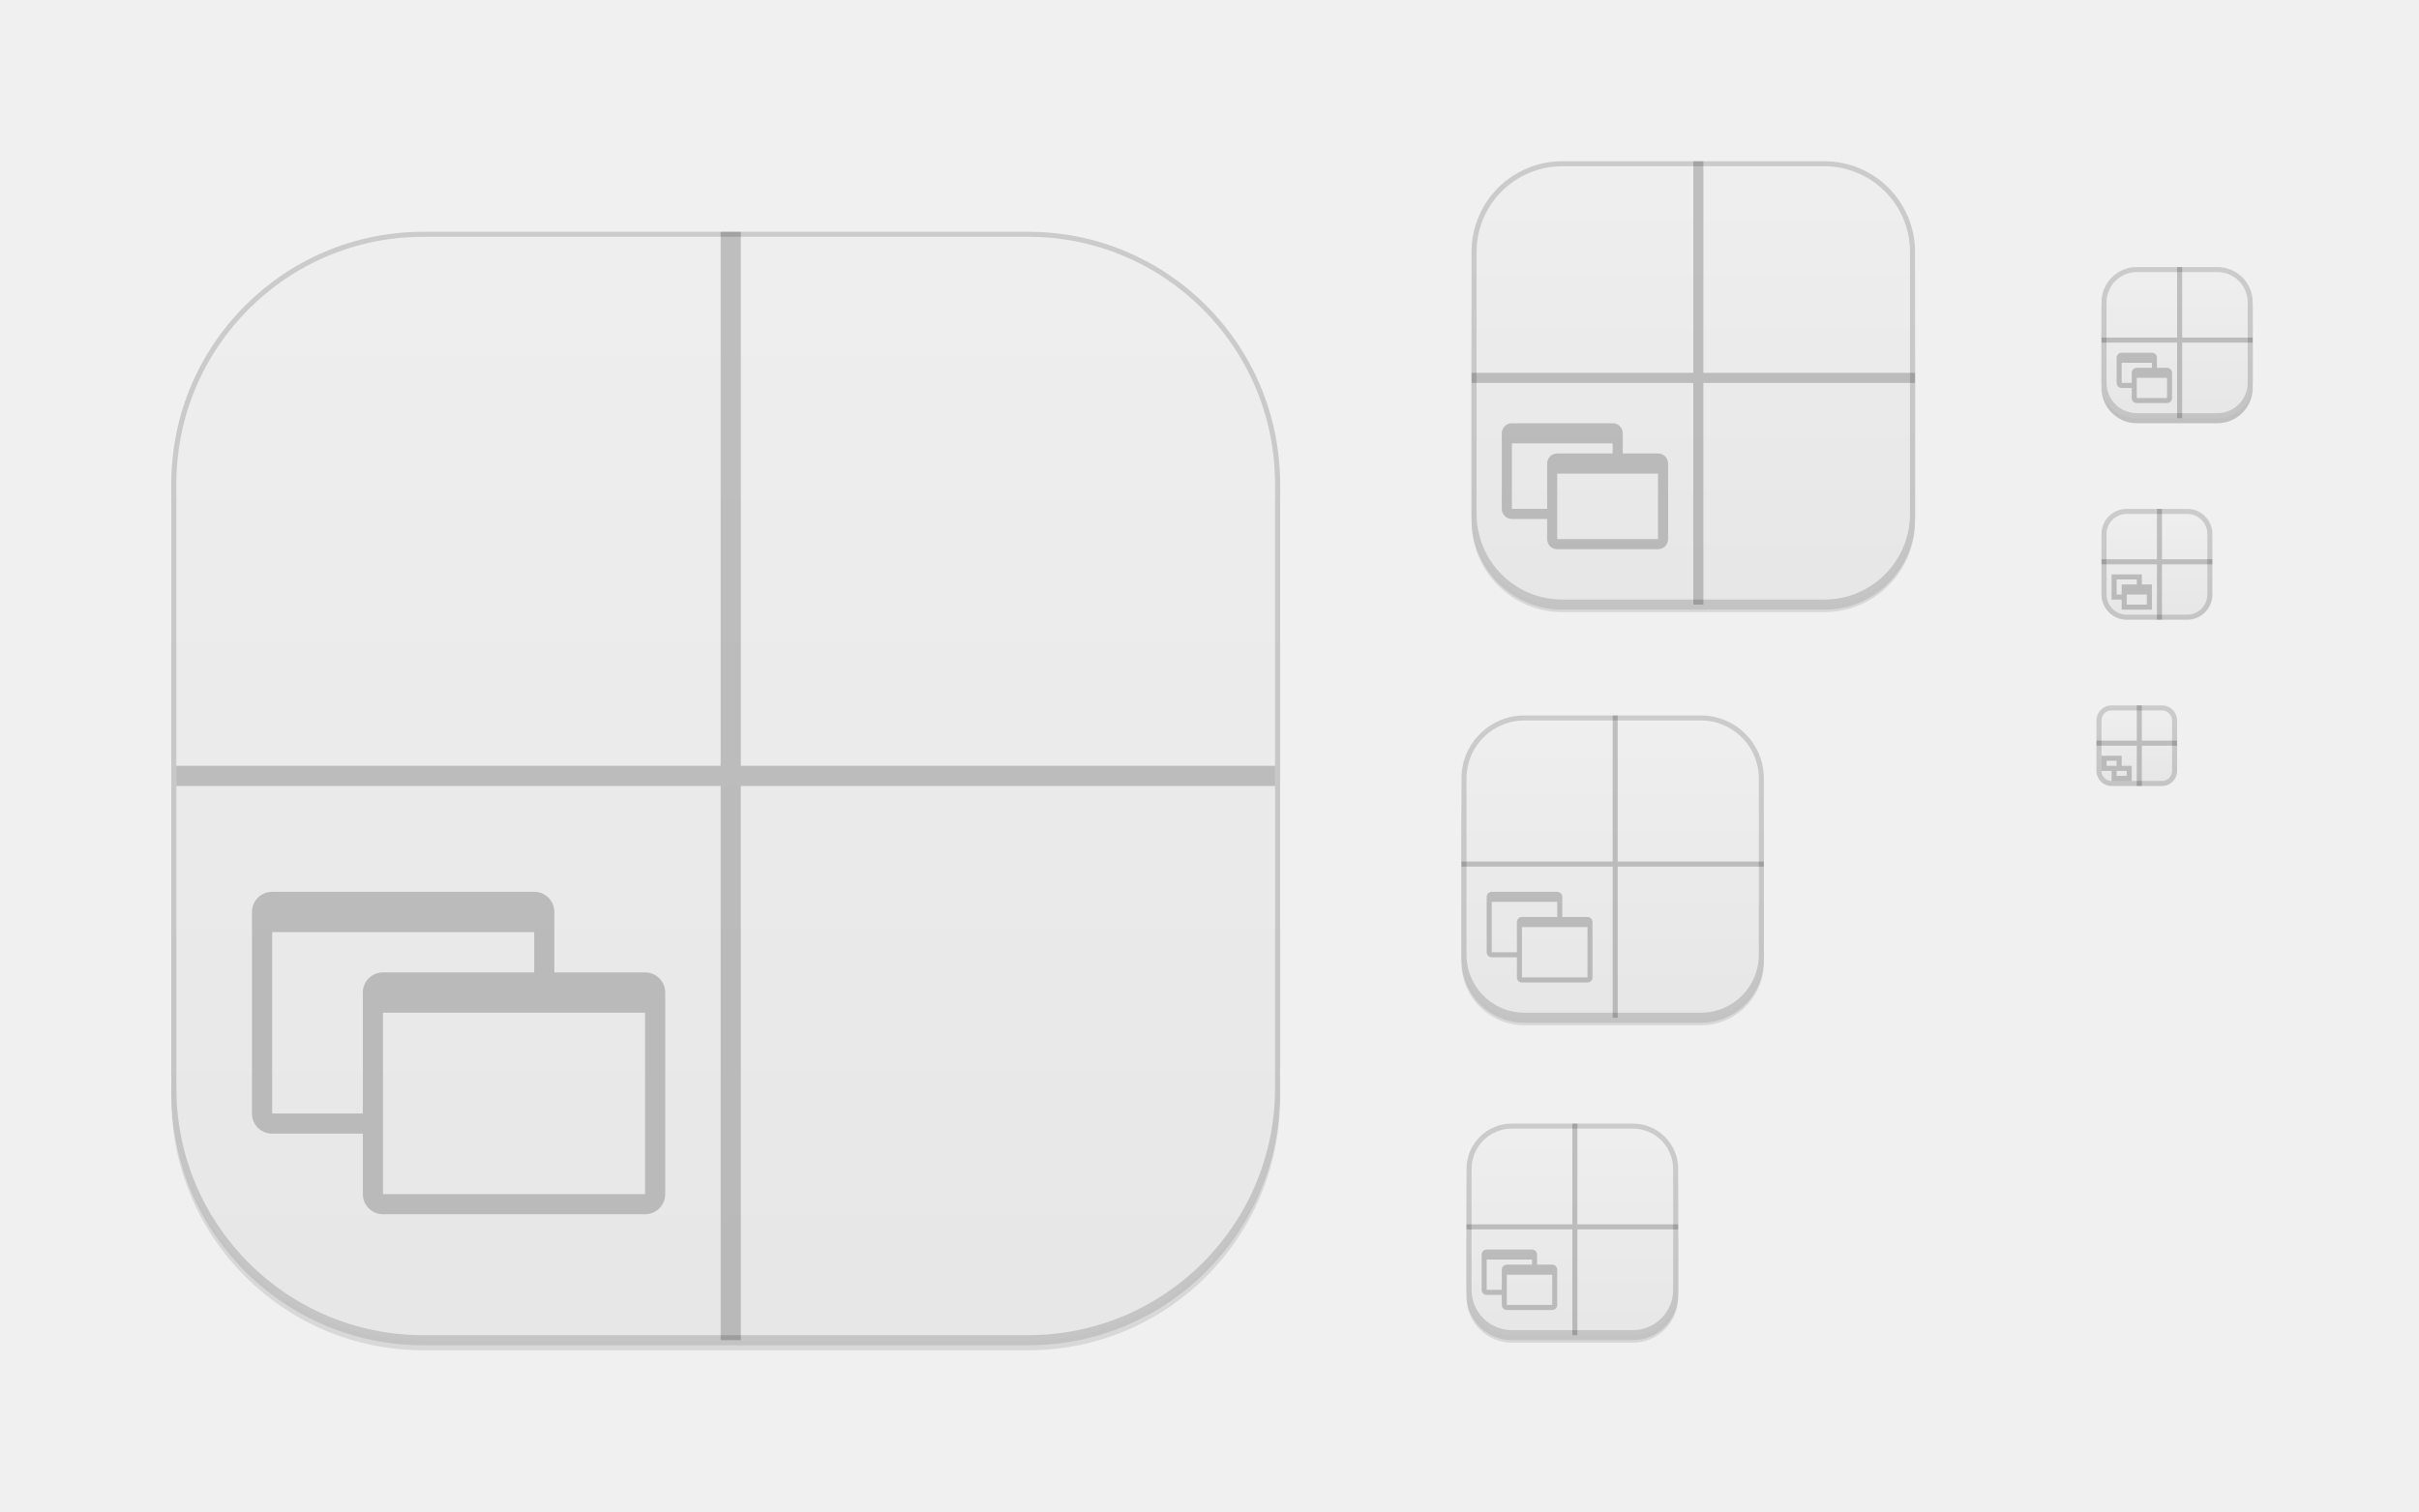
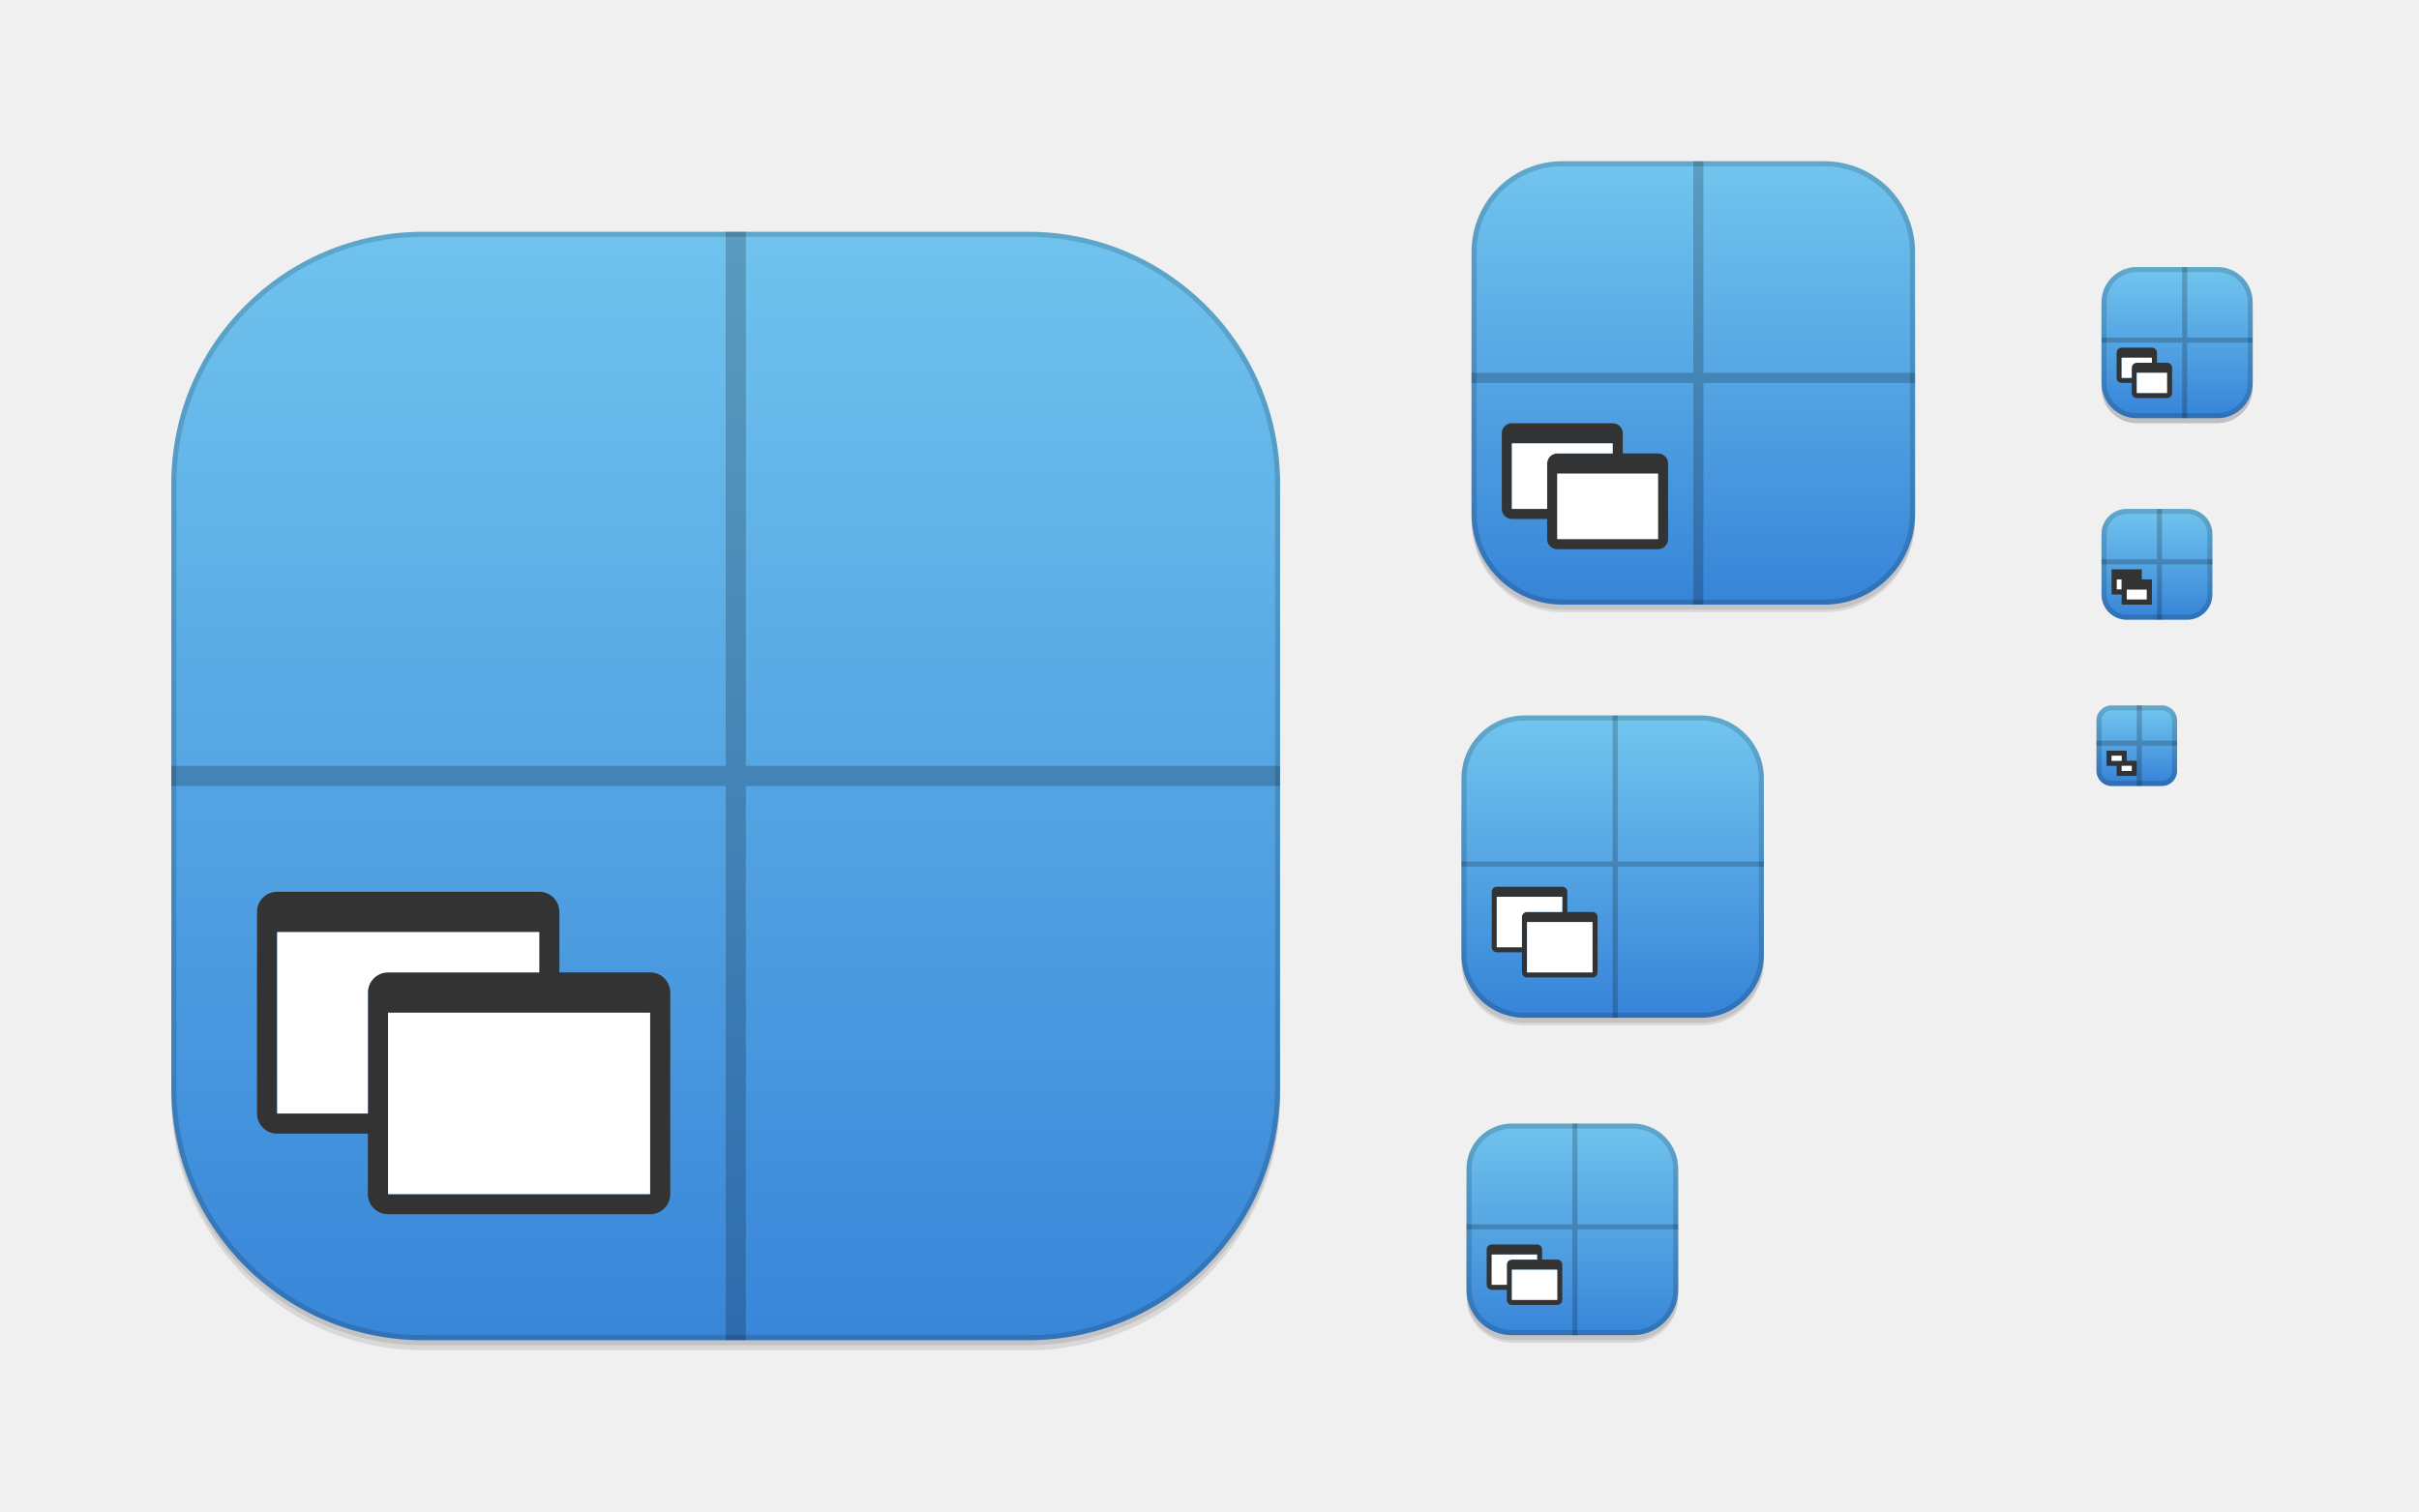
<svg xmlns="http://www.w3.org/2000/svg" xmlns:xlink="http://www.w3.org/1999/xlink" width="480" height="300" id="svg11300" version="1.0" style="display:inline;enable-background:new">
  <defs id="defs3">
    <linearGradient id="outerBackgroundGradient">
-       <stop style="stop-color:#e6e6e6;stop-opacity:1;" offset="0" id="stop3864-8-6" />
-       <stop style="stop-color:#efefef;stop-opacity:1;" offset="1" id="stop3866-9-1" />
+       <stop style="stop-color:#3481d7;stop-opacity:1" offset="0" id="stop3864-8-6" />
+       <stop style="stop-color:#74c8ef;stop-opacity:1" offset="1" id="stop3866-9-1" />
    </linearGradient>
    <linearGradient xlink:href="#outerBackgroundGradient" id="linearGradient4097" gradientUnits="userSpaceOnUse" x1="264" y1="280" x2="264" y2="40" gradientTransform="matrix(0.06666667,0,0,0.06666667,414.4,137.3333)" />
    <linearGradient xlink:href="#outerBackgroundGradient" id="linearGradient4101" gradientUnits="userSpaceOnUse" gradientTransform="matrix(0.0875,0,0,0.0875,414.9,97.5)" x1="286.857" y1="302.857" x2="286.857" y2="28.571" />
    <linearGradient xlink:href="#outerBackgroundGradient" id="linearGradient4153" gradientUnits="userSpaceOnUse" gradientTransform="matrix(0.1193182,0,0,0.1193182,414.1364,48.22727)" x1="283.81" y1="299.81" x2="283.81" y2="31.619" />
    <linearGradient xlink:href="#outerBackgroundGradient" id="linearGradient4869" gradientUnits="userSpaceOnUse" gradientTransform="matrix(0.175,0,0,-0.175,286.8,-216)" x1="281.143" y1="297.143" x2="281.143" y2="22.857" />
    <clipPath clipPathUnits="userSpaceOnUse" id="clipPath4891">
      <rect ry="9" y="223" x="307" height="42" width="42" id="rect4893" style="color:#bebebe;fill:url(#linearGradient4895);fill-opacity:1;fill-rule:nonzero;stroke:none;stroke-width:0;marker:none;visibility:visible;display:inline;overflow:visible;enable-background:accumulate" transform="matrix(0,1,-1,0,0,0)" />
    </clipPath>
    <linearGradient xlink:href="#outerBackgroundGradient" id="linearGradient4895" gradientUnits="userSpaceOnUse" gradientTransform="matrix(0.175,0,0,0.175,302.8,216)" x1="144" y1="280" x2="144" y2="40" />
    <clipPath clipPathUnits="userSpaceOnUse" id="clipPath4044">
      <rect ry="4" y="85" x="433" height="22" width="22" id="rect4046" style="color:#bebebe;fill:url(#linearGradient4048);fill-opacity:1;fill-rule:nonzero;stroke:none;stroke-width:0;marker:none;visibility:visible;display:inline;overflow:visible;enable-background:accumulate" />
    </clipPath>
    <linearGradient xlink:href="#outerBackgroundGradient" id="linearGradient4048" gradientUnits="userSpaceOnUse" gradientTransform="matrix(0.0875,0,0,0.0875,430.9,81.5)" x1="149.714" y1="291.429" x2="149.714" y2="40" />
    <clipPath clipPathUnits="userSpaceOnUse" id="clipPath4089">
      <rect style="color:#bebebe;fill:url(#linearGradient4093);fill-opacity:1;fill-rule:nonzero;stroke:none;stroke-width:0;marker:none;visibility:visible;display:inline;overflow:visible;enable-background:accumulate" id="rect4091" width="30" height="30" x="433" y="37" ry="6" />
    </clipPath>
    <linearGradient xlink:href="#outerBackgroundGradient" id="linearGradient4093" gradientUnits="userSpaceOnUse" gradientTransform="matrix(0.1193182,0,0,0.1193182,430.1364,32.22727)" x1="149.714" y1="291.429" x2="149.714" y2="40" />
    <clipPath clipPathUnits="userSpaceOnUse" id="clipPath3855">
      <rect style="color:#bebebe;fill:url(#linearGradient3859);fill-opacity:1;fill-rule:nonzero;stroke:none;stroke-width:0;marker:none;visibility:visible;display:inline;overflow:visible;enable-background:accumulate" id="rect3857" width="16" height="16" x="304" y="212" ry="3" transform="matrix(0,1,-1,0,0,0)" />
    </clipPath>
    <linearGradient xlink:href="#outerBackgroundGradient" id="linearGradient3859" gradientUnits="userSpaceOnUse" gradientTransform="matrix(0.06666667,0,0,0.06666667,302.4,209.3333)" x1="144" y1="280" x2="144" y2="40" />
    <clipPath clipPathUnits="userSpaceOnUse" id="clipPath3862">
      <rect ry="50" y="46" x="34" height="220" width="220" id="rect3864" style="color:#bebebe;fill:url(#linearGradient3866);fill-opacity:1;fill-rule:nonzero;stroke:none;stroke-width:0;marker:none;visibility:visible;display:inline;overflow:visible;enable-background:accumulate" />
    </clipPath>
    <linearGradient xlink:href="#outerBackgroundGradient" id="linearGradient3866" gradientUnits="userSpaceOnUse" gradientTransform="translate(0,-4)" x1="144" y1="280" x2="144" y2="40" />
    <linearGradient xlink:href="#outerBackgroundGradient" id="linearGradient3876" gradientUnits="userSpaceOnUse" gradientTransform="translate(0,-4)" x1="272" y1="288" x2="272" y2="32" />
    <clipPath clipPathUnits="userSpaceOnUse" id="clipPath4187">
      <rect ry="12.5" y="142" x="290" height="60" width="60" id="rect4189" style="color:#bebebe;fill:url(#linearGradient4191);fill-opacity:1;fill-rule:nonzero;stroke:none;stroke-width:0;marker:none;visibility:visible;display:inline;overflow:visible;enable-background:accumulate" />
    </clipPath>
    <linearGradient xlink:href="#outerBackgroundGradient" id="linearGradient4191" gradientUnits="userSpaceOnUse" x1="352" y1="204" x2="352" y2="140" />
    <linearGradient xlink:href="#outerBackgroundGradient" id="linearGradient4197" gradientUnits="userSpaceOnUse" x1="384" y1="124" x2="384" y2="28" />
    <linearGradient xlink:href="#outerBackgroundGradient" id="linearGradient4199" gradientUnits="userSpaceOnUse" x1="352" y1="204" x2="352" y2="140" />
    <clipPath clipPathUnits="userSpaceOnUse" id="clipPath4346">
      <rect style="color:#bebebe;fill:url(#linearGradient4350);fill-opacity:1;fill-rule:nonzero;stroke:none;stroke-width:0;marker:none;visibility:visible;display:inline;overflow:visible;enable-background:accumulate" id="rect4348" width="88" height="88" x="292" y="32" ry="18" />
    </clipPath>
    <linearGradient xlink:href="#outerBackgroundGradient" id="linearGradient4350" gradientUnits="userSpaceOnUse" x1="384" y1="124" x2="384" y2="28" />
    <clipPath clipPathUnits="userSpaceOnUse" id="clipPath3871">
      <rect ry="5" y="101" x="417" height="22" width="22" id="rect3873" style="color:#bebebe;fill:url(#linearGradient3875);fill-opacity:1;fill-rule:nonzero;stroke:none;stroke-width:0;marker:none;visibility:visible;display:inline;overflow:visible;enable-background:accumulate" />
    </clipPath>
    <linearGradient xlink:href="#outerBackgroundGradient" id="linearGradient3875" gradientUnits="userSpaceOnUse" gradientTransform="matrix(0.0875,0,0,0.0875,414.9,97.5)" x1="286.857" y1="302.857" x2="286.857" y2="28.571" />
    <clipPath clipPathUnits="userSpaceOnUse" id="clipPath3881">
      <rect style="color:#bebebe;fill:url(#linearGradient3885);fill-opacity:1;fill-rule:nonzero;stroke:none;stroke-width:0;marker:none;visibility:visible;display:inline;overflow:visible;enable-background:accumulate" id="rect3883" width="30" height="30" x="417" y="53" ry="7" />
    </clipPath>
    <linearGradient xlink:href="#outerBackgroundGradient" id="linearGradient3885" gradientUnits="userSpaceOnUse" gradientTransform="matrix(0.1193182,0,0,0.1193182,414.1364,48.22727)" x1="283.81" y1="299.81" x2="283.81" y2="31.619" />
    <linearGradient xlink:href="#outerBackgroundGradient" id="linearGradient3102" gradientUnits="userSpaceOnUse" gradientTransform="matrix(0.175,0,0,-0.175,286.8,-216)" x1="281.143" y1="297.143" x2="281.143" y2="22.857" />
    <linearGradient xlink:href="#outerBackgroundGradient" id="linearGradient3107" gradientUnits="userSpaceOnUse" gradientTransform="matrix(0.175,0,0,-0.175,286.8,-216)" x1="281.143" y1="297.143" x2="281.143" y2="22.857" />
  </defs>
  <g style="display:inline" id="layer1">
    <g style="display:none" id="layer7">
      <text y="19.745" xml:space="preserve" x="15.007" style="font-size:18px;font-style:normal;font-variant:normal;font-weight:normal;font-stretch:normal;fill:#000000;fill-opacity:1;stroke:none;display:inline;enable-background:new;font-family:DejaVu Sans;-inkscape-font-specification:DejaVu Sans" id="context">
        <tspan style="font-style:normal;font-variant:normal;font-weight:normal;font-stretch:normal;font-family:DejaVu Sans;-inkscape-font-specification:DejaVu Sans" y="19.745" x="15.007" id="tspan3933">apps</tspan>
      </text>
      <text y="19.745" xml:space="preserve" x="122.488" style="font-size:18px;font-style:normal;font-variant:normal;font-weight:bold;font-stretch:normal;text-align:start;line-height:125%;writing-mode:lr-tb;text-anchor:start;fill:#000000;fill-opacity:1;stroke:none;display:inline;enable-background:new;font-family:DejaVu Sans;-inkscape-font-specification:DejaVu Sans Bold" id="icon-name">
        <tspan style="font-size:18px;font-style:normal;font-variant:normal;font-weight:bold;font-stretch:normal;font-family:DejaVu Sans;-inkscape-font-specification:DejaVu Sans Bold" y="19.745" x="122.488" id="tspan3937">workspace-switcher-left-bottom</tspan>
      </text>
      <rect style="fill:#eeeeec;fill-opacity:1;fill-rule:nonzero;stroke:none;stroke-width:2;marker:none;visibility:visible;display:inline;overflow:visible;enable-background:accumulate" id="rect16x16" width="16" height="16" x="416" y="140" />
      <rect style="fill:#d4d4d4;fill-opacity:1;fill-rule:nonzero;stroke:none;stroke-width:2;marker:none;visibility:visible;display:inline;overflow:visible;enable-background:accumulate" id="rect24x24" width="24" height="24" x="416" y="100" />
      <rect style="fill:#eeeeec;fill-opacity:1;fill-rule:nonzero;stroke:none;stroke-width:2;marker:none;visibility:visible;display:inline;overflow:visible;enable-background:accumulate" id="rect32x32" width="32" height="32" x="416" y="52" />
      <rect y="101" x="417" height="22" width="22" id="rect22x22" style="fill:#eeeeec;fill-opacity:1;fill-rule:nonzero;stroke:none;stroke-width:2;marker:none;visibility:visible;display:inline;overflow:visible;enable-background:accumulate" />
      <rect y="220" x="288" height="48" width="48" id="rect48x48" style="fill:#eeeeec;fill-opacity:1;fill-rule:nonzero;stroke:none;stroke-width:2;marker:none;visibility:visible;display:inline;overflow:visible;enable-background:accumulate" />
      <rect style="fill:#eeeeec;fill-opacity:1;fill-rule:nonzero;stroke:none;stroke-width:2;marker:none;visibility:visible;display:inline;overflow:visible;enable-background:accumulate" id="rect256x256" width="256" height="256" x="16" y="28" />
      <rect style="fill:#eeeeec;fill-opacity:1;fill-rule:nonzero;stroke:none;stroke-width:2;marker:none;visibility:visible;display:inline;overflow:visible;enable-background:accumulate" id="rect64x64" width="64" height="64" x="288" y="140" />
      <rect style="fill:#eeeeec;fill-opacity:1;fill-rule:nonzero;stroke:none;stroke-width:2;marker:none;visibility:visible;display:inline;overflow:visible;enable-background:accumulate" id="rect96x96" width="96" height="96" x="288" y="28" />
    </g>
    <g id="layer4" style="display:inline">
      <rect style="opacity:0.0;color:#bebebe;fill:#000000;fill-opacity:1;stroke:#000000;stroke-width:1;stroke-miterlimit:4;stroke-opacity:1;stroke-dasharray:none;marker:none;visibility:visible;display:inline;overflow:visible;enable-background:accumulate" id="rect4156" width="42" height="42" x="-266.5" y="291" ry="9" transform="matrix(0,-1,1,0,0,0)" />
      <rect transform="matrix(0,-1,1,0,0,0)" ry="9" y="291" x="-266.5" height="42" width="40" id="rect4183" style="opacity:0.1;color:#bebebe;fill:#000000;fill-opacity:1;stroke:none;stroke-width:1;marker:none;visibility:visible;display:inline;overflow:visible;enable-background:accumulate" />
      <rect ry="9" y="237" x="291" height="29" width="42" id="rect4144" style="opacity:0.1;color:#bebebe;fill:#000000;fill-opacity:1;fill-rule:nonzero;stroke:none;stroke-width:0;marker:none;visibility:visible;display:inline;overflow:visible;enable-background:accumulate" />
      <rect style="opacity:0.0;color:#bebebe;fill:#000000;fill-opacity:1;fill-rule:nonzero;stroke:#000000;stroke-width:1;stroke-miterlimit:4;stroke-opacity:1;stroke-dasharray:none;marker:none;visibility:visible;display:inline;overflow:visible;enable-background:accumulate" id="rect4340" width="88" height="88" x="292" y="33.5" ry="18" />
      <rect ry="18" y="52.5" x="292" height="69" width="88" id="rect4338" style="opacity:0.1;color:#bebebe;fill:#000000;fill-opacity:1;fill-rule:nonzero;stroke:none;stroke-width:0;marker:none;visibility:visible;display:inline;overflow:visible;enable-background:accumulate" />
      <rect style="opacity:0.1;color:#bebebe;fill:#000000;fill-opacity:1;fill-rule:nonzero;stroke:none;stroke-width:0;marker:none;visibility:visible;display:inline;overflow:visible;enable-background:accumulate" id="rect4335" width="88" height="76.5" x="292" y="44.5" ry="18" />
      <rect style="opacity:0.0;color:#bebebe;fill:#000000;fill-opacity:1;fill-rule:nonzero;stroke:#000000;stroke-width:1;stroke-miterlimit:4;stroke-opacity:1;stroke-dasharray:none;marker:none;visibility:visible;display:inline;overflow:visible;enable-background:accumulate" id="rect4214" width="60" height="60" x="290" y="143.5" ry="12.5" />
      <rect ry="12.5" y="151.5" x="290" height="52" width="60" id="rect4206" style="opacity:0.1;color:#bebebe;fill:#000000;fill-opacity:1;fill-rule:nonzero;stroke:none;stroke-width:0;marker:none;visibility:visible;display:inline;overflow:visible;enable-background:accumulate" />
      <rect style="opacity:0.1;color:#bebebe;fill:#000000;fill-opacity:1;fill-rule:nonzero;stroke:none;stroke-width:0;marker:none;visibility:visible;display:inline;overflow:visible;enable-background:accumulate" id="rect4212" width="60" height="54.5" x="290" y="148.5" ry="12.5" />
      <rect style="opacity:0.2;color:#bebebe;fill:#000000;fill-opacity:1;fill-rule:nonzero;stroke:none;stroke-width:0;marker:none;visibility:visible;display:inline;overflow:visible;enable-background:accumulate" id="rect4058" width="30" height="30" x="417" y="54" ry="7" />
      <rect ry="50" y="48" x="34" height="220" width="220" id="rect3872" style="opacity:0.0;color:#bebebe;fill:#000000;fill-opacity:1;fill-rule:nonzero;stroke:#000000;stroke-width:2;stroke-miterlimit:4;stroke-opacity:1;stroke-dasharray:none;marker:none;visibility:visible;display:inline;overflow:visible;enable-background:accumulate" />
      <rect style="opacity:0.1;color:#bebebe;fill:#000000;fill-opacity:1;fill-rule:nonzero;stroke:none;stroke-width:0;marker:none;visibility:visible;display:inline;overflow:visible;enable-background:accumulate" id="rect3870" width="220" height="220" x="34" y="48" ry="50" />
      <rect ry="50" y="47" x="34" height="220" width="220" id="rect3868" style="opacity:0.1;color:#bebebe;fill:#000000;fill-opacity:1;fill-rule:nonzero;stroke:none;stroke-width:0;marker:none;visibility:visible;display:inline;overflow:visible;enable-background:accumulate" />
    </g>
    <g id="layer2" style="display:inline">
      <rect style="color:#bebebe;fill:url(#linearGradient3876);fill-opacity:1;fill-rule:nonzero;stroke:none;stroke-width:0;marker:none;visibility:visible;display:inline;overflow:visible;enable-background:accumulate" id="rect4040" width="220" height="220" x="34" y="46" ry="50" />
      <rect ry="3" y="140" x="416" height="16" width="16" id="rect4095" style="color:#bebebe;fill:url(#linearGradient4097);fill-opacity:1;fill-rule:nonzero;stroke:none;stroke-width:0;marker:none;visibility:visible;display:inline;overflow:visible;enable-background:accumulate" />
      <rect style="color:#bebebe;fill:url(#linearGradient4101);fill-opacity:1;fill-rule:nonzero;stroke:none;stroke-width:0;marker:none;visibility:visible;display:inline;overflow:visible;enable-background:accumulate" id="rect4099" width="22" height="22" x="417" y="101" ry="5" />
      <rect ry="7" y="53" x="417" height="30" width="30" id="rect4151" style="color:#bebebe;fill:url(#linearGradient4153);fill-opacity:1;fill-rule:nonzero;stroke:none;stroke-width:0;marker:none;visibility:visible;display:inline;overflow:visible;enable-background:accumulate" />
      <rect ry="18" y="32" x="292" height="88" width="88" id="rect4511" style="color:#bebebe;fill:url(#linearGradient4197);fill-opacity:1;fill-rule:nonzero;stroke:none;stroke-width:0;marker:none;visibility:visible;display:inline;overflow:visible;enable-background:accumulate" />
      <rect style="color:#bebebe;fill:url(#linearGradient4199);fill-opacity:1;fill-rule:nonzero;stroke:none;stroke-width:0;marker:none;visibility:visible;display:inline;overflow:visible;enable-background:accumulate" id="rect4515" width="60" height="60" x="290" y="142" ry="12.5" />
      <rect style="display:inline;enable-background:accumulate;color:#bebebe;fill:url(#linearGradient3107);fill-opacity:1;fill-rule:nonzero;stroke:none;stroke-width:0;marker:none;visibility:visible;overflow:visible" id="rect4783" width="42" height="42" x="291" y="-265" ry="9" transform="scale(1,-1)" />
    </g>
    <g id="layer6" style="display:inline">
-       <g style="display:inline;enable-background:new" id="g3889" transform="matrix(0,-1,1,0,268,408)">
-         <path id="rect4062" d="m 324,32 c 0,-1.108 -0.892,-2 -2,-2 l -15,0 c -1.108,0 -2,0.892 -2,2 l 0,7 -4,0 c -1.108,0 -2,0.892 -2,2 l 0,20 c 0,1.108 0.892,2 2,2 l 15,0 c 1.108,0 2,-0.892 2,-2 l 0,-7 4,0 c 1.108,0 2,-0.892 2,-2 l 0,-20 z m -4,0 0,20 -2,0 0,-11 c 0,-1.108 -0.892,-2 -2,-2 l -9,0 0,-7 13,0 z m -6,9 0,20 -13,0 0,-20 13,0 z" style="opacity:0.2;color:#bebebe;fill:#000000;fill-opacity:1;fill-rule:nonzero;stroke:none;stroke-width:2;marker:none;visibility:visible;display:inline;overflow:visible;enable-background:accumulate" />
-         <g id="g4459">
-           <path style="font-size:medium;font-style:normal;font-variant:normal;font-weight:normal;font-stretch:normal;text-indent:0;text-align:start;text-decoration:none;line-height:normal;letter-spacing:normal;word-spacing:normal;text-transform:none;direction:ltr;block-progression:tb;writing-mode:lr-tb;text-anchor:start;baseline-shift:baseline;opacity:0.2;color:#000000;fill:#000000;fill-opacity:1;stroke:none;stroke-width:1;marker:none;visibility:visible;display:inline;overflow:visible;enable-background:accumulate;font-family:Sans;-inkscape-font-specification:Sans" d="m 332,112 0,-42 -44,0 0,-2 44,0 0,-44 2,0 0,44 42,0 0,2 -42,0 0,42 z" id="path4058" />
-         </g>
+       <path style="font-size:medium;font-style:normal;font-variant:normal;font-weight:normal;font-stretch:normal;text-indent:0;text-align:start;text-decoration:none;line-height:normal;letter-spacing:normal;word-spacing:normal;text-transform:none;direction:ltr;block-progression:tb;writing-mode:lr-tb;text-anchor:start;baseline-shift:baseline;opacity:0.2;color:#000000;fill:#000000;fill-opacity:1;stroke:none;stroke-width:1;marker:none;visibility:visible;display:inline;overflow:visible;enable-background:accumulate;font-family:Sans;-inkscape-font-specification:Sans" d="m 254,156 -106,0 0,110 -4,0 0,-110 -110,0 0,-4 110,0 0,-106 4,0 0,106 106,0 z" id="path4100" />
+       <g id="g4975" transform="matrix(0,1,-1,0,301,117)">
+         <path id="rect4104" d="m 60,246 c 0,2.216 1.784,4 4,4 l 40,0 c 2.216,0 4,-1.784 4,-4 l 0,-18 12,0 c 2.216,0 4,-1.784 4,-4 l 0,-52 c 0,-2.216 -1.784,-4 -4,-4 l -40,0 c -2.216,0 -4,1.784 -4,4 l 0,18 -12,0 c -2.216,0 -4,1.784 -4,4 z m 8,0 0,-52 8,0 0,30 c 0,2.216 1.784,4 4,4 l 24,0 0,18 z m 16,-22 0,-52 36,0 0,52 z" style="color:#bebebe;fill:#333333;fill-opacity:1;fill-rule:nonzero;stroke:none;stroke-width:2;marker:none;visibility:visible;display:inline;overflow:visible;enable-background:accumulate" />
+         <path style="color:#bebebe;fill:#ffffff;fill-opacity:1;fill-rule:nonzero;stroke:none;stroke-width:2;marker:none;visibility:visible;display:inline;overflow:visible;enable-background:accumulate" d="m 68,246 0,-52 8,0 0,30 c 0,2.216 1.784,4 4,4 l 24,0 0,18 z m 16,-22 0,-52 36,0 0,52 z" id="path4724" />
      </g>
-       <g style="display:inline;enable-background:new" id="g3895" transform="matrix(0,-1,1,0,276,572)">
-         <g id="g4500">
-           <path style="opacity:0.2;color:#bebebe;fill:#000000;fill-opacity:1;fill-rule:nonzero;stroke:none;stroke-width:2;marker:none;visibility:visible;display:inline;overflow:visible;enable-background:accumulate" d="m 424,140 0,8 -8,0 0,1 8,0 0,7 1,0 0,-7 7,0 0,-1 -7,0 0,-8 -1,0 z" id="rect4075" />
-           <path style="opacity:0.2;color:#bebebe;fill:#000000;fill-opacity:1;fill-rule:nonzero;stroke:none;stroke-width:2;marker:none;visibility:visible;display:inline;overflow:visible;enable-background:accumulate" d="m 422,141 -3,0 0,2 -2,0 0,4 3,0 0,-2 2,0 z m -1,1 0,2 -1,0 0,-2 z m -2,2 0,2 -1,0 0,-2 z" id="rect4079" />
-         </g>
+       <path style="font-size:medium;font-style:normal;font-variant:normal;font-weight:normal;font-stretch:normal;text-indent:0;text-align:start;text-decoration:none;line-height:normal;letter-spacing:normal;word-spacing:normal;text-transform:none;direction:ltr;block-progression:tb;writing-mode:lr-tb;text-anchor:start;baseline-shift:baseline;opacity:0.2;color:#000000;fill:#000000;fill-opacity:1;stroke:none;stroke-width:1;marker:none;visibility:visible;display:inline;overflow:visible;enable-background:accumulate;font-family:Sans;-inkscape-font-specification:Sans" d="m 380,76 -42,0 0,44 -2,0 0,-44 -44,0 0,-2 44,0 L 336,32 l 2,0 0,42 42,0 z" id="path4058" />
+       <g id="g4979" transform="matrix(0,1,-1,0,411,-218)">
+         <path id="rect4062" d="m 302,111 c 0,1.108 0.892,2 2,2 l 15,0 c 1.108,0 2,-0.892 2,-2 l 0,-7 4,0 c 1.108,0 2,-0.892 2,-2 l 0,-20 c 0,-1.108 -0.892,-2 -2,-2 l -15,0 c -1.108,0 -2,0.892 -2,2 l 0,7 -4,0 c -1.108,0 -2,0.892 -2,2 l 0,20 z m 4,0 0,-20 2,0 0,11 c 0,1.108 0.892,2 2,2 l 9,0 0,7 -13,0 z m 6,-9 0,-20 13,0 0,20 -13,0 z" style="color:#bebebe;fill:#333333;fill-opacity:1;fill-rule:nonzero;stroke:none;stroke-width:2;marker:none;visibility:visible;display:inline;overflow:visible;enable-background:accumulate" />
+         <path style="color:#bebebe;fill:#ffffff;fill-opacity:1;fill-rule:nonzero;stroke:none;stroke-width:2;marker:none;visibility:visible;display:inline;overflow:visible;enable-background:accumulate" d="m 306,111 0,-20 2,0 0,11 c 0,1.108 0.892,2 2,2 l 9,0 0,7 z m 6,-9 0,-20 13,0 0,20 z" id="path4726" />
      </g>
-       <g style="display:inline;enable-background:new" id="g4447" transform="matrix(0,-1,1,0,-13,300)">
-         <path id="path4100" d="m 144,266 0,-106 -110,0 0,-4 110,0 0,-108 4,0 0,108 106,0 0,4 -106,0 0,106 z" style="font-size:medium;font-style:normal;font-variant:normal;font-weight:normal;font-stretch:normal;text-indent:0;text-align:start;text-decoration:none;line-height:normal;letter-spacing:normal;word-spacing:normal;text-transform:none;direction:ltr;block-progression:tb;writing-mode:lr-tb;text-anchor:start;baseline-shift:baseline;opacity:0.2;color:#000000;fill:#000000;fill-opacity:1;stroke:none;stroke-width:1;marker:none;visibility:visible;display:inline;overflow:visible;enable-background:accumulate;font-family:Sans;-inkscape-font-specification:Sans" />
-         <path id="rect4104" d="m 123,67 c 0,-2.216 -1.784,-4 -4,-4 l -40,0 c -2.216,0 -4,1.784 -4,4 l 0,18 -12,0 c -2.216,0 -4,1.784 -4,4 l 0,52 c 0,2.216 1.784,4 4,4 L 103,145 c 2.216,0 4,-1.784 4,-4 l 0,-18 12,0 c 2.216,0 4,-1.784 4,-4 z m -8,0 0,52 -8,0 0,-30 c 0,-2.216 -1.784,-4 -4,-4 l -24,0 0,-18 z m -16,22 L 99,141 l -36,0 0,-52 z" style="opacity:0.2;color:#bebebe;fill:#000000;fill-opacity:1;fill-rule:nonzero;stroke:none;stroke-width:2;marker:none;visibility:visible;display:inline;overflow:visible;enable-background:accumulate" />
+       <path style="opacity:0.2;color:#bebebe;fill:#000000;fill-opacity:1;fill-rule:nonzero;stroke:none;stroke-width:2;marker:none;visibility:visible;display:inline;overflow:visible;enable-background:accumulate" d="m 416,148 8,0 0,8 1,0 0,-8 7,0 0,-1 -7,0 0,-7 -1,0 0,7 -8,0 0,1 z" id="rect4075" />
+       <g id="g4991" transform="matrix(0,1,-1,0,573,-269)">
+         <path id="rect4079" d="m 418,155 3,0 0,-2 2,0 0,-4 -3,0 0,2 -2,0 z m 1,-1 0,-2 1,0 0,2 z m 2,-2 0,-2 1,0 0,2 z" style="color:#bebebe;fill:#333333;fill-opacity:1;fill-rule:nonzero;stroke:none;stroke-width:2;marker:none;visibility:visible;display:inline;overflow:visible;enable-background:accumulate" />
+         <path style="color:#bebebe;fill:#ffffff;fill-opacity:1;fill-rule:nonzero;stroke:none;stroke-width:2;marker:none;visibility:visible;display:inline;overflow:visible;enable-background:accumulate" d="m 419,154 0,-2 1,0 0,2 z m 2,-2 0,-2 1,0 0,2 z" id="path4728" />
      </g>
-       <g style="display:inline;enable-background:new" id="g4455" transform="matrix(0,-1,1,0,68,556)">
-         <path style="font-size:medium;font-style:normal;font-variant:normal;font-weight:normal;font-stretch:normal;text-indent:0;text-align:start;text-decoration:none;line-height:normal;letter-spacing:normal;word-spacing:normal;text-transform:none;direction:ltr;block-progression:tb;writing-mode:lr-tb;text-anchor:start;baseline-shift:baseline;opacity:0.2;color:#000000;fill:#000000;fill-opacity:1;stroke:none;stroke-width:1;marker:none;visibility:visible;display:inline;overflow:visible;enable-background:accumulate;font-family:Sans;-inkscape-font-specification:Sans" d="m 312,265 0,-20 -21,0 0,-1 21,0 0,-21 1,0 0,21 20,0 0,1 -20,0 0,20 z" id="path4255" />
-         <path style="opacity:0.2;color:#bebebe;fill:#000000;fill-opacity:1;stroke:none;stroke-width:1;marker:none;visibility:visible;display:inline;overflow:visible;enable-background:accumulate" d="m 308,227 c 0,-0.554 -0.446,-1 -1,-1 l -7,0 c -0.554,0 -1,0.446 -1,1 l 0,3 -2,0 c -0.554,0 -1,0.446 -1,1 l 0,9 c 0,0.554 0.446,1 1,1 l 7,0 c 0.554,0 1,-0.446 1,-1 l 0,-3 2,0 c 0.554,0 1,-0.446 1,-1 z m -2,0 0,9 -1,0 0,-5 c 0,-0.554 -0.446,-1 -1,-1 l -4,0 0,-3 z m -3,4 0,9 -6,0 0,-9 2,0 1,0 z" id="path4257" />
+       <path id="path4255" d="m 333,244 -20,0 0,21 -1,0 0,-21 -21,0 0,-1 21,0 0,-20 1,0 0,20 20,0 z" style="font-size:medium;font-style:normal;font-variant:normal;font-weight:normal;font-stretch:normal;text-indent:0;text-align:start;text-decoration:none;line-height:normal;letter-spacing:normal;word-spacing:normal;text-transform:none;direction:ltr;block-progression:tb;writing-mode:lr-tb;text-anchor:start;baseline-shift:baseline;opacity:0.2;color:#000000;fill:#000000;fill-opacity:1;stroke:none;stroke-width:1;marker:none;visibility:visible;display:inline;overflow:visible;enable-background:accumulate;font-family:Sans;-inkscape-font-specification:Sans" />
+       <g id="g4987" transform="matrix(0,1,-1,0,556,-49)">
+         <path style="color:#bebebe;fill:#333333;fill-opacity:1;stroke:none;stroke-width:1;marker:none;visibility:visible;display:inline;overflow:visible;enable-background:accumulate" d="m 296,260 c 0,0.554 0.446,1 1,1 l 7,0 c 0.554,0 1,-0.446 1,-1 l 0,-3 2,0 c 0.554,0 1,-0.446 1,-1 l 0,-9 c 0,-0.554 -0.446,-1 -1,-1 l -7,0 c -0.554,0 -1,0.446 -1,1 l 0,3 -2,0 c -0.554,0 -1,0.446 -1,1 z m 2,0 0,-9 1,0 0,5 c 0,0.554 0.446,1 1,1 l 4,0 0,3 z m 3,-4 0,-9 6,0 0,9 -2,0 -1,0 z" id="path4257" />
+         <path id="path4730" d="m 298,260 0,-9 1,0 0,5 c 0,0.554 0.446,1 1,1 l 4,0 0,3 z m 3,-4 0,-9 6,0 0,9 -2,0 -1,0 z" style="color:#bebebe;fill:#ffffff;fill-opacity:1;stroke:none;stroke-width:1;marker:none;visibility:visible;display:inline;overflow:visible;enable-background:accumulate" />
      </g>
-       <g style="display:inline;enable-background:new" id="g4496" transform="matrix(0,-1,1,0,316,540)">
-         <path id="rect4264" d="m 428,101 0,11 -11,0 0,1 11,0 0,10 1,0 0,-10 10,0 0,-1 -10,0 0,-11 -1,0 z" style="opacity:0.2;color:#000000;fill:#000000;fill-opacity:1;fill-rule:evenodd;stroke:none;stroke-width:4;marker:none;visibility:visible;display:inline;overflow:visible;enable-background:new" />
-         <path id="rect4269" d="m 426,103 -5,0 0,2 -2,0 0,6 5,0 0,-2 2,0 0,-6 z m -1,1 0,4 -1,0 0,-3 -2,0 0,-1 2,0 1,0 z m -3,2 0,4 -2,0 0,-4 2,0 z" style="opacity:0.2;color:#000000;fill:#000000;fill-opacity:1;fill-rule:evenodd;stroke:none;stroke-width:4;marker:none;visibility:visible;display:inline;overflow:visible;enable-background:new" />
+       <path style="opacity:0.2;color:#000000;fill:#000000;fill-opacity:1;fill-rule:evenodd;stroke:none;stroke-width:4;marker:none;visibility:visible;display:inline;overflow:visible;enable-background:new" d="m 417,68 16,0 0,15 1,0 0,-15 13,0 0,-1 -13,0 0,-14 -1,0 0,14 -16,0 0,1 z" id="rect4243" />
+       <g id="g4999" transform="matrix(0,1,-1,0,500,-352)">
+         <path id="rect4215" d="m 421,79 c 0,0.554 0.446,1 1,1 l 5,0 c 0.554,0 1,-0.446 1,-1 l 0,-2 2,0 c 0.554,0 1,-0.446 1,-1 l 0,-6 c 0,-0.554 -0.446,-1 -1,-1 l -5,0 c -0.554,0 -1,0.446 -1,1 l 0,2 -2,0 c -0.554,0 -1,0.446 -1,1 l 0,6 z m 2,0 0,-6 1,0 0,3 c 0,0.554 0.446,1 1,1 l 2,0 0,2 -4,0 z m 3,-3 0,-6 4,0 0,6 -4,0 z" style="color:#000000;fill:#333333;fill-opacity:1;fill-rule:evenodd;stroke:none;stroke-width:4;marker:none;visibility:visible;display:inline;overflow:visible;enable-background:new" />
+         <path style="color:#000000;fill:#ffffff;fill-opacity:1;fill-rule:evenodd;stroke:none;stroke-width:4;marker:none;visibility:visible;display:inline;overflow:visible;enable-background:new" d="m 423,79 0,-6 1,0 0,3 c 0,0.554 0.446,1 1,1 l 2,0 0,2 z m 3,-3 0,-6 4,0 0,6 z" id="path4734" />
      </g>
-       <g style="display:inline;enable-background:new" id="g4492" transform="matrix(0,-1,1,0,364,500)">
-         <path id="rect4215" d="m 430,57 c 0,-0.554 -0.446,-1 -1,-1 l -5,0 c -0.554,0 -1,0.446 -1,1 l 0,2 -2,0 c -0.554,0 -1,0.446 -1,1 l 0,6 c 0,0.554 0.446,1 1,1 l 5,0 c 0.554,0 1,-0.446 1,-1 l 0,-2 2,0 c 0.554,0 1,-0.446 1,-1 l 0,-6 z m -2,0 0,6 -1,0 0,-3 c 0,-0.554 -0.446,-1 -1,-1 l -2,0 0,-2 4,0 z m -3,3 0,6 -4,0 0,-6 4,0 z" style="opacity:0.2;color:#000000;fill:#000000;fill-opacity:1;fill-rule:evenodd;stroke:none;stroke-width:4;marker:none;visibility:visible;display:inline;overflow:visible;enable-background:new" />
-         <path id="rect4243" d="m 432,53 0,15 -15,0 0,1 15,0 0,14 1,0 0,-14 14,0 0,-1 -14,0 0,-15 z" style="opacity:0.2;color:#000000;fill:#000000;fill-opacity:1;fill-rule:evenodd;stroke:none;stroke-width:4;marker:none;visibility:visible;display:inline;overflow:visible;enable-background:new" />
+       <path id="path4255-7" d="m 350,172 -29,0 0,30 -1,0 0,-30 -30,0 0,-1 30,0 0,-29 1,0 0,29 29,0 z" style="font-size:medium;font-style:normal;font-variant:normal;font-weight:normal;font-stretch:normal;text-indent:0;text-align:start;text-decoration:none;line-height:normal;letter-spacing:normal;word-spacing:normal;text-transform:none;direction:ltr;block-progression:tb;writing-mode:lr-tb;text-anchor:start;baseline-shift:baseline;opacity:0.2;color:#000000;fill:#000000;fill-opacity:1;stroke:none;stroke-width:1;marker:none;visibility:visible;display:inline;overflow:visible;enable-background:accumulate;font-family:Sans;-inkscape-font-specification:Sans" />
+       <g id="g4983" transform="matrix(0,1,-1,0,492,-121)">
+         <path id="rect3415" d="m 297,195 c 0,0.554 0.446,1 1,1 l 11,0 c 0.554,0 1,-0.446 1,-1 l 0,-5 4,0 c 0.554,0 1,-0.446 1,-1 l 0,-13 c 0,-0.554 -0.446,-1 -1,-1 l -11,0 c -0.554,0 -1,0.446 -1,1 l 0,5 -4,0 c -0.554,0 -1,0.446 -1,1 z m 2,0 0,-13 3,0 0,7 c 0,0.554 0.446,1 1,1 l 6,0 0,5 z m 5,-6 0,-13 10,0 0,13 z" style="color:#000000;fill:#333333;fill-opacity:1;fill-rule:evenodd;stroke:none;stroke-width:4;marker:none;visibility:visible;display:inline;overflow:visible;enable-background:new" />
+         <path style="color:#000000;fill:#ffffff;fill-opacity:1;fill-rule:evenodd;stroke:none;stroke-width:4;marker:none;visibility:visible;display:inline;overflow:visible;enable-background:new" d="m 299,195 0,-13 3,0 0,7 c 0,0.554 0.446,1 1,1 l 6,0 0,5 z m 5,-6 0,-13 10,0 0,13 z" id="path4736" />
      </g>
-       <g style="display:inline;enable-background:new" id="g4451" transform="matrix(0,-1,1,0,148,492)">
-         <path id="rect3415" d="m 315,148 c 0,-0.554 -0.446,-1 -1,-1 l -11,0 c -0.554,0 -1,0.446 -1,1 l 0,5 -4,0 c -0.554,0 -1,0.446 -1,1 l 0,13 c 0,0.554 0.446,1 1,1 l 11,0 c 0.554,0 1,-0.446 1,-1 l 0,-5 4,0 c 0.554,0 1,-0.446 1,-1 z m -2,0 0,13 -3,0 0,-7 c 0,-0.554 -0.446,-1 -1,-1 l -6,0 0,-5 z m -5,6 0,13 -10,0 0,-13 z" style="opacity:0.2;color:#000000;fill:#000000;fill-opacity:1;fill-rule:evenodd;stroke:none;stroke-width:4;marker:none;visibility:visible;display:inline;overflow:visible;enable-background:new" />
-         <path style="font-size:medium;font-style:normal;font-variant:normal;font-weight:normal;font-stretch:normal;text-indent:0;text-align:start;text-decoration:none;line-height:normal;letter-spacing:normal;word-spacing:normal;text-transform:none;direction:ltr;block-progression:tb;writing-mode:lr-tb;text-anchor:start;baseline-shift:baseline;opacity:0.2;color:#000000;fill:#000000;fill-opacity:1;stroke:none;stroke-width:1;marker:none;visibility:visible;display:inline;overflow:visible;enable-background:accumulate;font-family:Sans;-inkscape-font-specification:Sans" d="m 320,202 0,-29 -30,0 0,-1 30,0 0,-30 1,0 0,30 29,0 0,1 -29,0 0,29 z" id="path4255-7" />
+       <path style="opacity:0.2;color:#000000;fill:#000000;fill-opacity:1;fill-rule:evenodd;stroke:none;stroke-width:4;marker:none;visibility:visible;display:inline;overflow:visible;enable-background:new" d="m 417,112 11,0 0,11 1,0 0,-11 10,0 0,-1 -10,0 0,-10 -1,0 0,10 -11,0 0,1 z" id="rect4264" />
+       <g id="g4995" transform="matrix(0,1,-1,0,540,-307)">
+         <path style="color:#000000;fill:#ffffff;fill-opacity:1;fill-rule:evenodd;stroke:none;stroke-width:4;marker:none;visibility:visible;display:inline;overflow:visible;enable-background:new" d="m 421,120 0,-4 1,0 0,3 2,0 0,1 -2,0 z m 3,-2 0,-4 2,0 0,4 z" id="path4732" />
+         <path id="rect4269" d="m 420,121 5,0 0,-2 2,0 0,-6 -5,0 0,2 -2,0 0,6 z m 2,-1 0,-1 2,0 0,1 -2,0 z m 2,-2 0,-4 2,0 0,4 -2,0 z" style="color:#000000;fill:#333333;fill-opacity:1;fill-rule:evenodd;stroke:none;stroke-width:4;marker:none;visibility:visible;display:inline;overflow:visible;enable-background:new" />
      </g>
    </g>
    <g id="layer5" style="display:inline">
      <rect ry="9" y="307" x="-265" height="42" width="42" id="rect4884" style="opacity:0.15;color:#bebebe;fill:none;stroke:#000000;stroke-width:2;stroke-miterlimit:4;stroke-opacity:1;stroke-dasharray:none;marker:none;visibility:visible;display:inline;overflow:visible;enable-background:accumulate" transform="matrix(0,1,1,0,-16,488)" clip-path="url(#clipPath4891)" />
      <rect style="opacity:0.15;color:#bebebe;fill:none;stroke:#000000;stroke-width:2;stroke-miterlimit:4;stroke-opacity:1;stroke-dasharray:none;marker:none;visibility:visible;display:inline;overflow:visible;enable-background:accumulate" id="rect5311" width="16" height="16" x="-228" y="304" ry="3" clip-path="url(#clipPath3855)" transform="matrix(0,-1,1,0,112,-72)" />
      <rect ry="50" y="46" x="34" height="220" width="220" id="rect3858" style="opacity:0.15;color:#bebebe;fill:none;stroke:#000000;stroke-width:2;stroke-miterlimit:4;stroke-opacity:1;stroke-dasharray:none;marker:none;visibility:visible;display:inline;overflow:visible;enable-background:accumulate" clip-path="url(#clipPath3862)" />
      <rect ry="12.5" y="142" x="290" height="60" width="60" id="rect4175" style="opacity:0.15;color:#bebebe;fill:none;stroke:#000000;stroke-width:2;stroke-miterlimit:4;stroke-opacity:1;stroke-dasharray:none;marker:none;visibility:visible;display:inline;overflow:visible;enable-background:accumulate" clip-path="url(#clipPath4187)" />
      <rect style="opacity:0.15;color:#bebebe;fill:none;stroke:#000000;stroke-width:2;stroke-miterlimit:4;stroke-opacity:1;stroke-dasharray:none;marker:none;visibility:visible;display:inline;overflow:visible;enable-background:accumulate" id="rect4342" width="88" height="88" x="292" y="32" ry="18" clip-path="url(#clipPath4346)" />
      <rect ry="5" y="101" x="417" height="22" width="22" id="rect3866" style="opacity:0.15;color:#bebebe;fill:none;stroke:#000000;stroke-width:2;stroke-miterlimit:4;stroke-opacity:1;stroke-dasharray:none;marker:none;visibility:visible;display:inline;overflow:visible;enable-background:accumulate" clip-path="url(#clipPath3871)" />
      <rect style="opacity:0.15;color:#bebebe;fill:none;stroke:#000000;stroke-width:2;stroke-miterlimit:4;stroke-opacity:1;stroke-dasharray:none;marker:none;visibility:visible;display:inline;overflow:visible;enable-background:accumulate" id="rect3877" width="30" height="30" x="417" y="53" ry="7" clip-path="url(#clipPath3881)" />
    </g>
  </g>
</svg>
